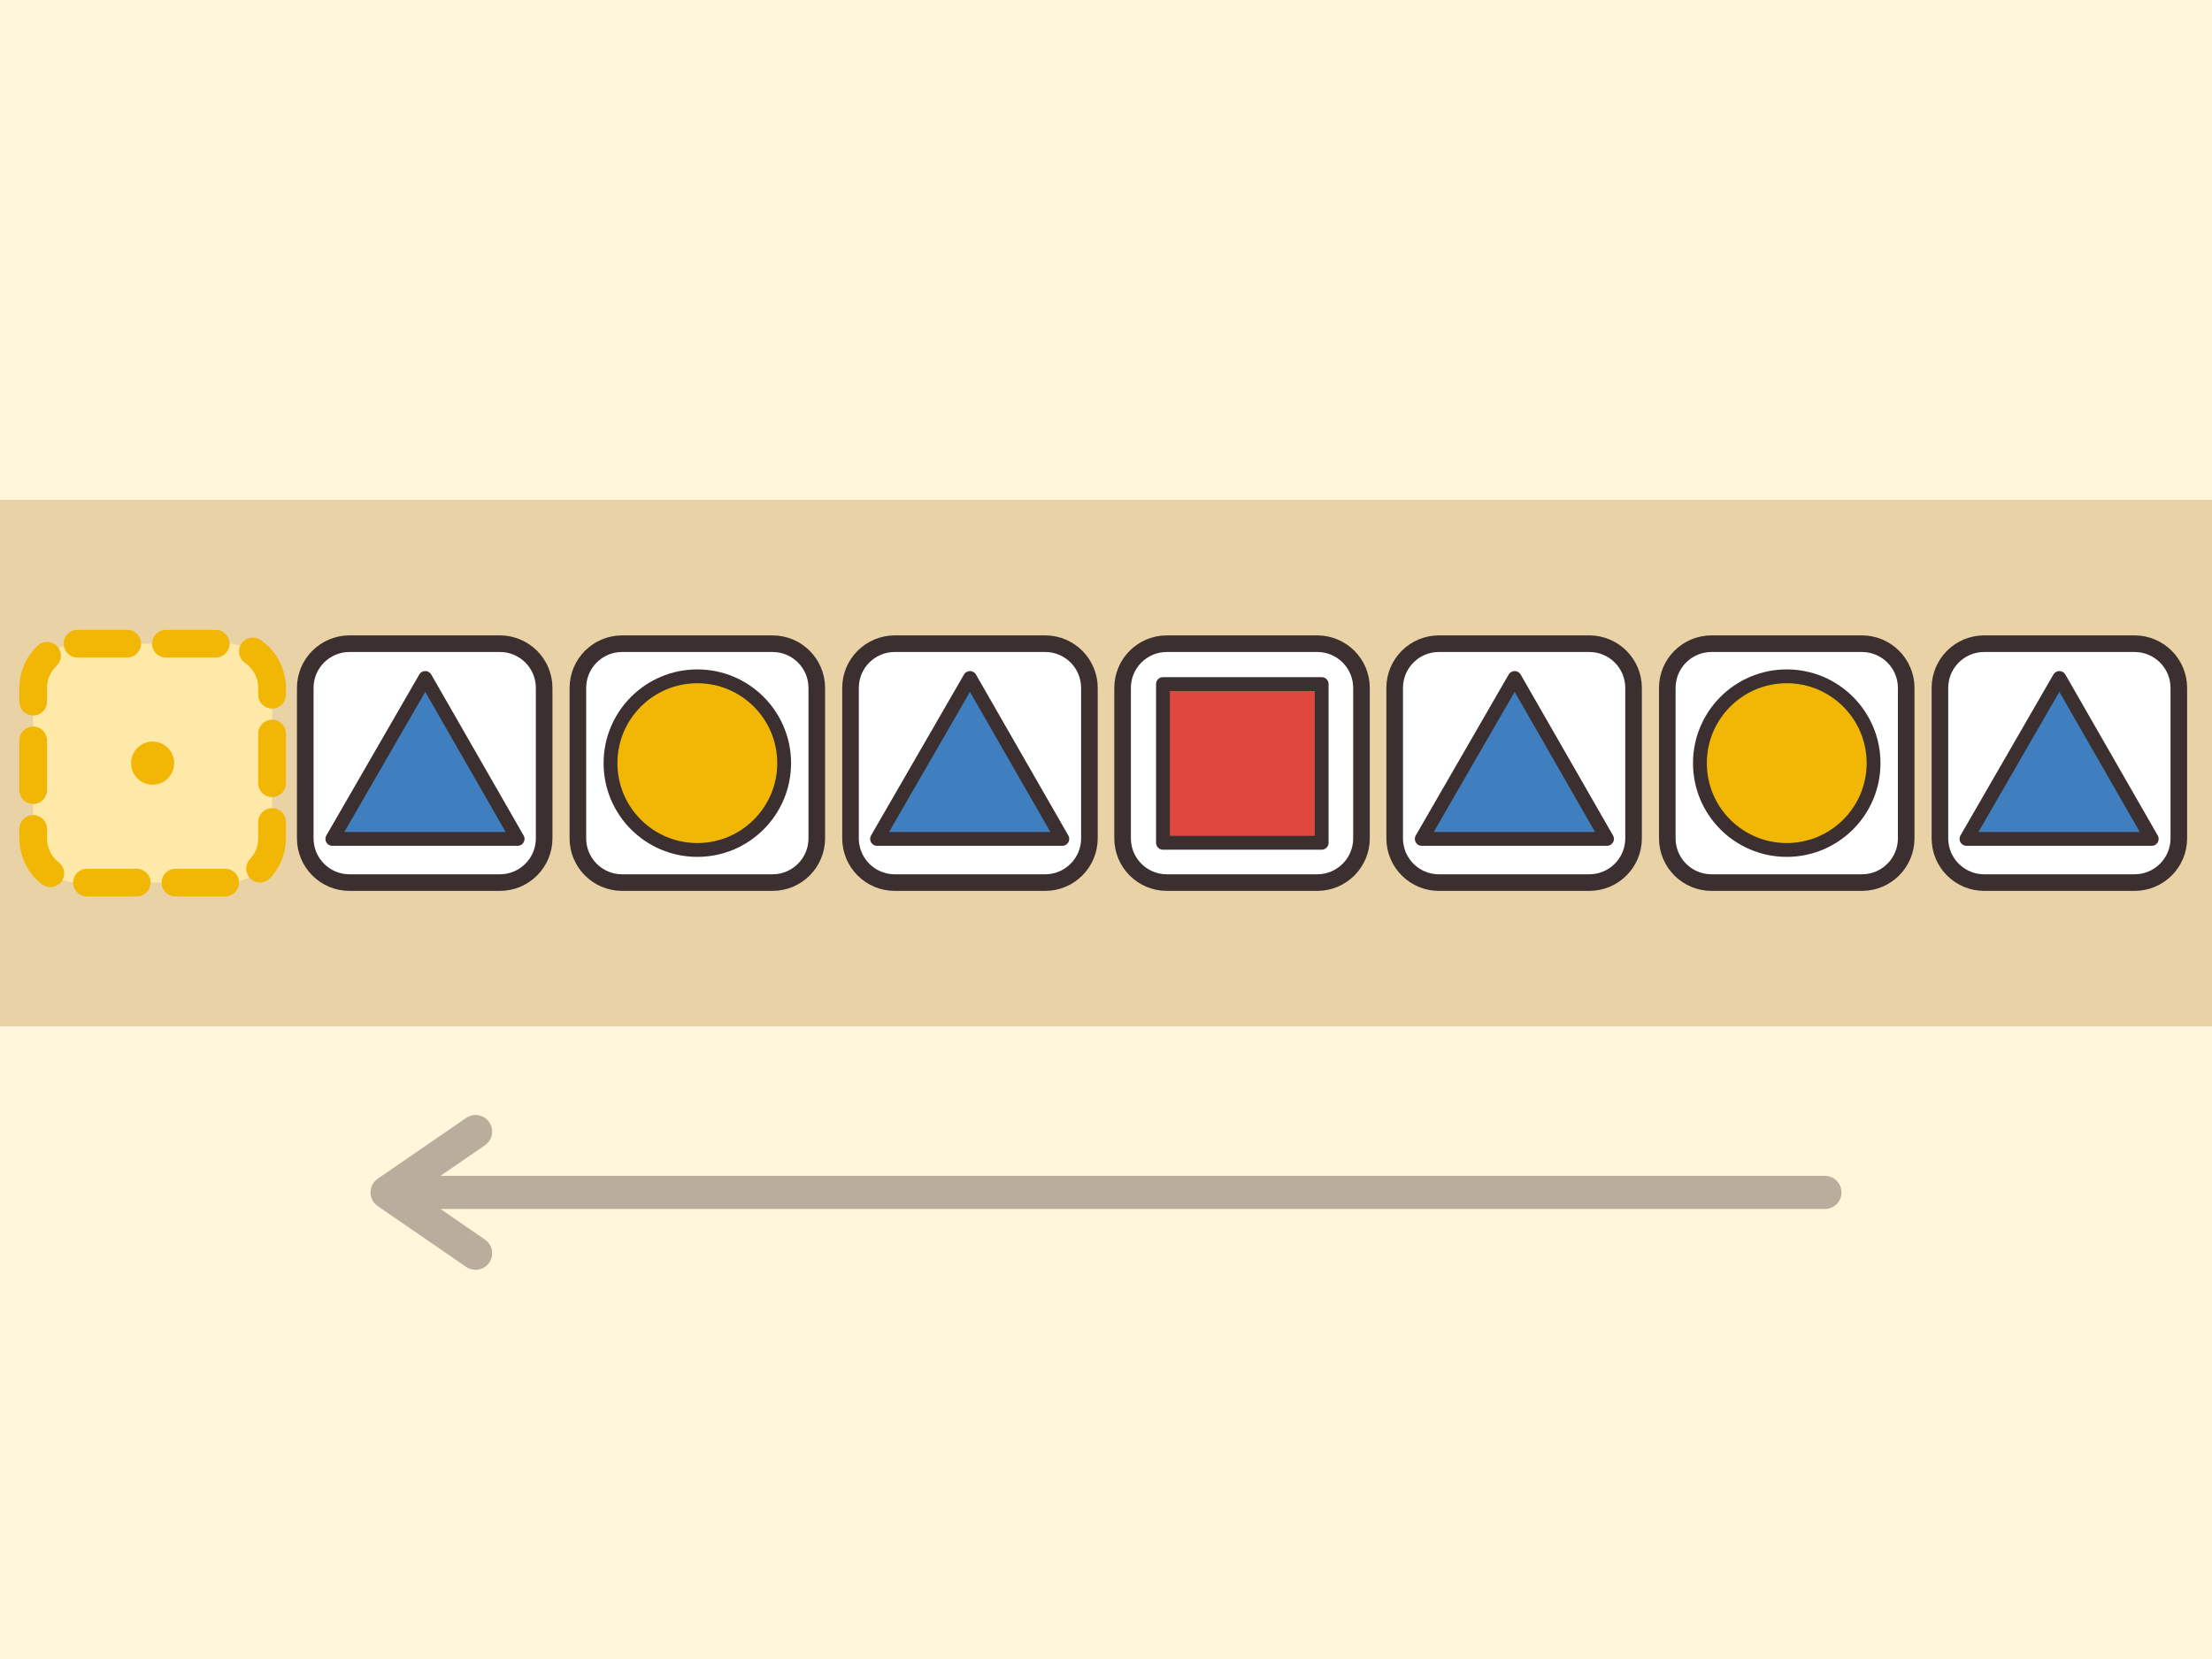
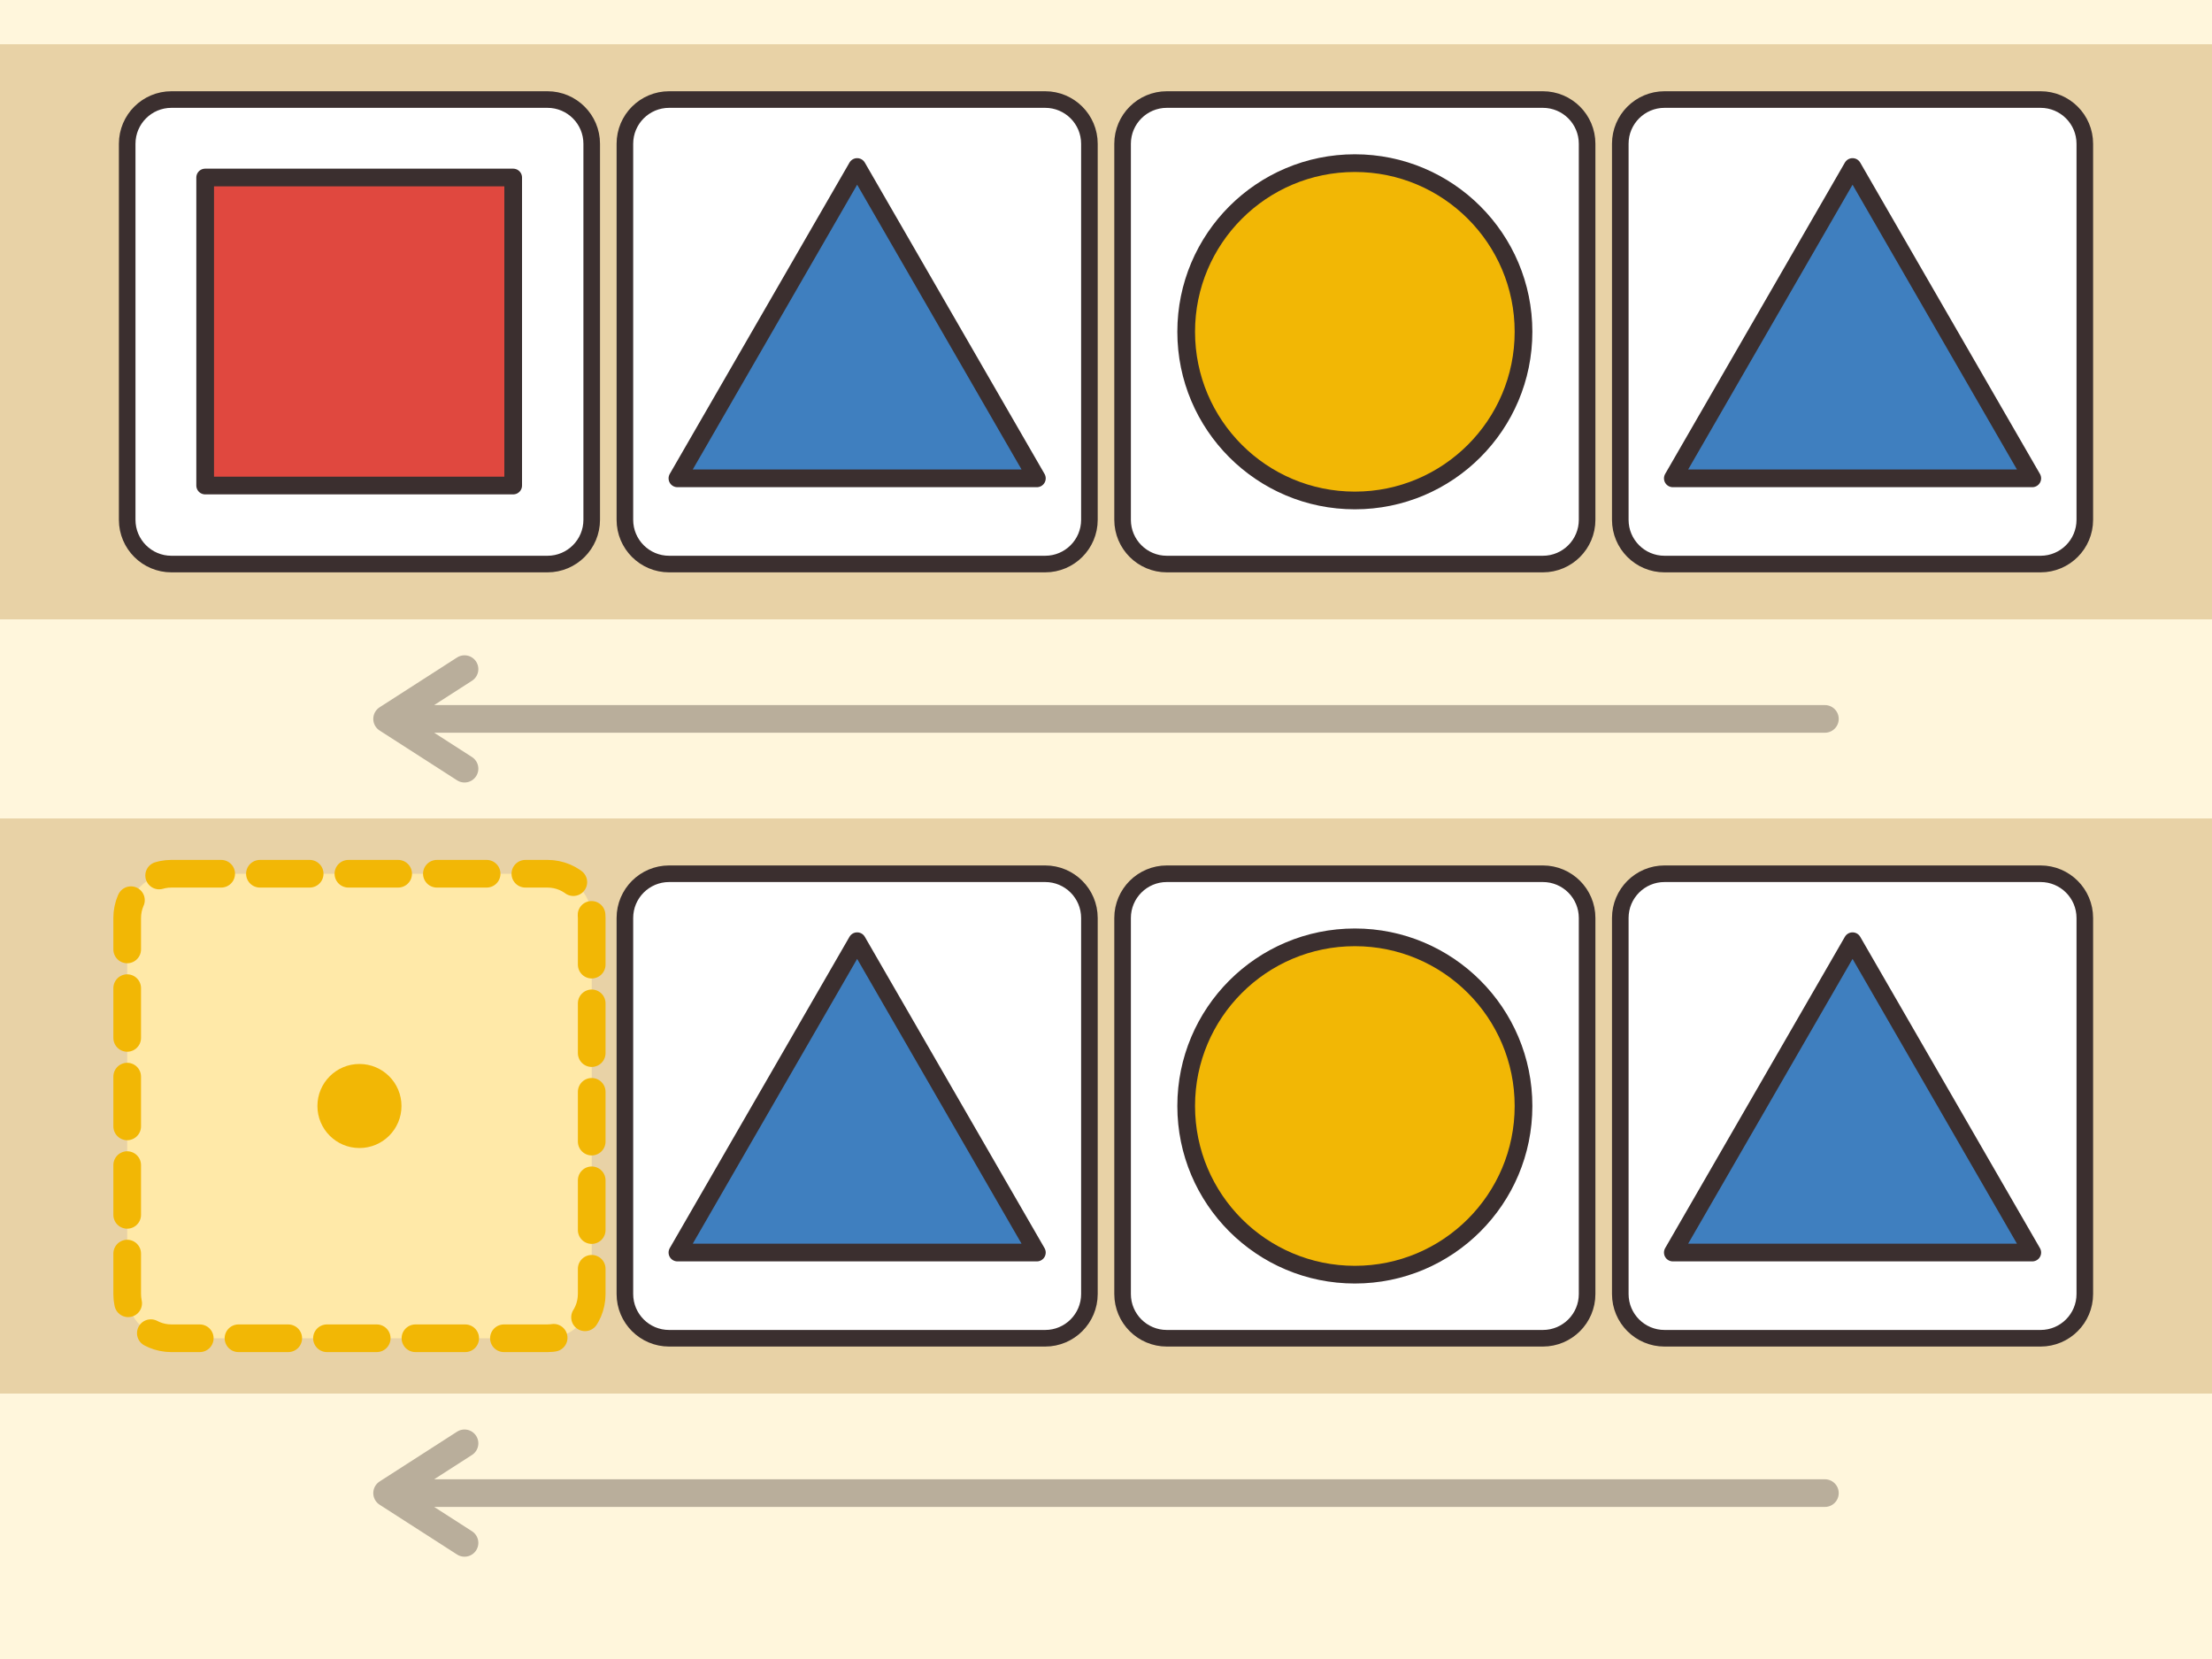
<svg xmlns="http://www.w3.org/2000/svg" viewBox="0 0 400 300">
  <rect width="400" height="300" fill="#fff6dc" />
-   <rect x="0" y="90.4" width="400" height="95.2" fill="#e8d2a6" />
-   <rect x="350.8" y="116.4" width="43.2" height="43.2" rx="8" fill="#ffffff" stroke="#3b2f2f" stroke-width="3" />
-   <path d="M372.4 122.6L389.1 151.7H355.6z" fill="#3f7fbf" stroke="#3b2f2f" stroke-width="2.5" stroke-linejoin="round" />
-   <rect x="301.5" y="116.4" width="43.2" height="43.2" rx="8" fill="#ffffff" stroke="#3b2f2f" stroke-width="3" />
-   <circle cx="323.1" cy="138.0" r="15.7" fill="#f2b705" stroke="#3b2f2f" stroke-width="2.5" stroke-linejoin="round" />
-   <rect x="252.2" y="116.4" width="43.2" height="43.2" rx="8" fill="#ffffff" stroke="#3b2f2f" stroke-width="3" />
-   <path d="M273.9 122.6L290.6 151.7H257.1z" fill="#3f7fbf" stroke="#3b2f2f" stroke-width="2.5" stroke-linejoin="round" />
-   <rect x="203.0" y="116.4" width="43.2" height="43.2" rx="8" fill="#ffffff" stroke="#3b2f2f" stroke-width="3" />
-   <rect x="210.3" y="123.7" width="28.7" height="28.7" fill="#e0483f" stroke="#3b2f2f" stroke-width="2.5" stroke-linejoin="round" />
-   <rect x="153.8" y="116.4" width="43.2" height="43.2" rx="8" fill="#ffffff" stroke="#3b2f2f" stroke-width="3" />
-   <path d="M175.4 122.6L192.1 151.7H158.6z" fill="#3f7fbf" stroke="#3b2f2f" stroke-width="2.5" stroke-linejoin="round" />
-   <rect x="104.5" y="116.4" width="43.2" height="43.2" rx="8" fill="#ffffff" stroke="#3b2f2f" stroke-width="3" />
-   <circle cx="126.1" cy="138.0" r="15.7" fill="#f2b705" stroke="#3b2f2f" stroke-width="2.5" stroke-linejoin="round" />
-   <rect x="55.2" y="116.4" width="43.2" height="43.2" rx="8" fill="#ffffff" stroke="#3b2f2f" stroke-width="3" />
-   <path d="M76.9 122.6L93.6 151.7H60.1z" fill="#3f7fbf" stroke="#3b2f2f" stroke-width="2.5" stroke-linejoin="round" />
-   <rect x="6.0" y="116.4" width="43.2" height="43.2" rx="8" fill="#ffe9a8" stroke="#f2b705" stroke-width="5" stroke-dasharray="9 7" stroke-linecap="round" />
-   <circle cx="27.6" cy="138.0" r="3.9" fill="#f2b705" />
-   <path d="M330 215.625H70M86 204.625L70 215.625L86 226.625" fill="none" stroke="#b9ae9b" stroke-width="6" stroke-linecap="round" stroke-linejoin="round" />
+   <rect x="0" y="8.0" width="400" height="104.0" fill="#e8d2a6" />
+   <rect x="293.0" y="18.0" width="84.0" height="84.0" rx="8" fill="#ffffff" stroke="#3b2f2f" stroke-width="3" />
+   <path d="M335.0 30.2L367.5 86.5H302.5z" fill="#3f7fbf" stroke="#3b2f2f" stroke-width="3.2" stroke-linejoin="round" />
+   <rect x="203.0" y="18.0" width="84.0" height="84.0" rx="8" fill="#ffffff" stroke="#3b2f2f" stroke-width="3" />
+   <circle cx="245.0" cy="60.0" r="30.5" fill="#f2b705" stroke="#3b2f2f" stroke-width="3.2" stroke-linejoin="round" />
+   <rect x="113.0" y="18.0" width="84.0" height="84.0" rx="8" fill="#ffffff" stroke="#3b2f2f" stroke-width="3" />
+   <path d="M155.0 30.2L187.5 86.5H122.5z" fill="#3f7fbf" stroke="#3b2f2f" stroke-width="3.2" stroke-linejoin="round" />
+   <rect x="23.0" y="18.0" width="84.0" height="84.0" rx="8" fill="#ffffff" stroke="#3b2f2f" stroke-width="3" />
+   <rect x="37.1" y="32.1" width="55.7" height="55.7" fill="#e0483f" stroke="#3b2f2f" stroke-width="3.2" stroke-linejoin="round" />
+   <path d="M330 130.0H70M84 121.0L70 130.0L84 139.0" fill="none" stroke="#b9ae9b" stroke-width="5" stroke-linecap="round" stroke-linejoin="round" />
+   <rect x="0" y="148.0" width="400" height="104.0" fill="#e8d2a6" />
+   <rect x="293.0" y="158.0" width="84.0" height="84.0" rx="8" fill="#ffffff" stroke="#3b2f2f" stroke-width="3" />
+   <path d="M335.0 170.2L367.5 226.5H302.5z" fill="#3f7fbf" stroke="#3b2f2f" stroke-width="3.2" stroke-linejoin="round" />
+   <rect x="203.0" y="158.0" width="84.0" height="84.0" rx="8" fill="#ffffff" stroke="#3b2f2f" stroke-width="3" />
+   <circle cx="245.0" cy="200.0" r="30.5" fill="#f2b705" stroke="#3b2f2f" stroke-width="3.2" stroke-linejoin="round" />
+   <rect x="113.0" y="158.0" width="84.0" height="84.0" rx="8" fill="#ffffff" stroke="#3b2f2f" stroke-width="3" />
+   <path d="M155.0 170.2L187.5 226.5H122.5z" fill="#3f7fbf" stroke="#3b2f2f" stroke-width="3.2" stroke-linejoin="round" />
+   <rect x="23.0" y="158.0" width="84.0" height="84.0" rx="8" fill="#ffe9a8" stroke="#f2b705" stroke-width="5" stroke-dasharray="9 7" stroke-linecap="round" />
+   <circle cx="65.0" cy="200.0" r="7.6" fill="#f2b705" />
+   <path d="M330 270.0H70M84 261.0L70 270.0L84 279.0" fill="none" stroke="#b9ae9b" stroke-width="5" stroke-linecap="round" stroke-linejoin="round" />
</svg>
